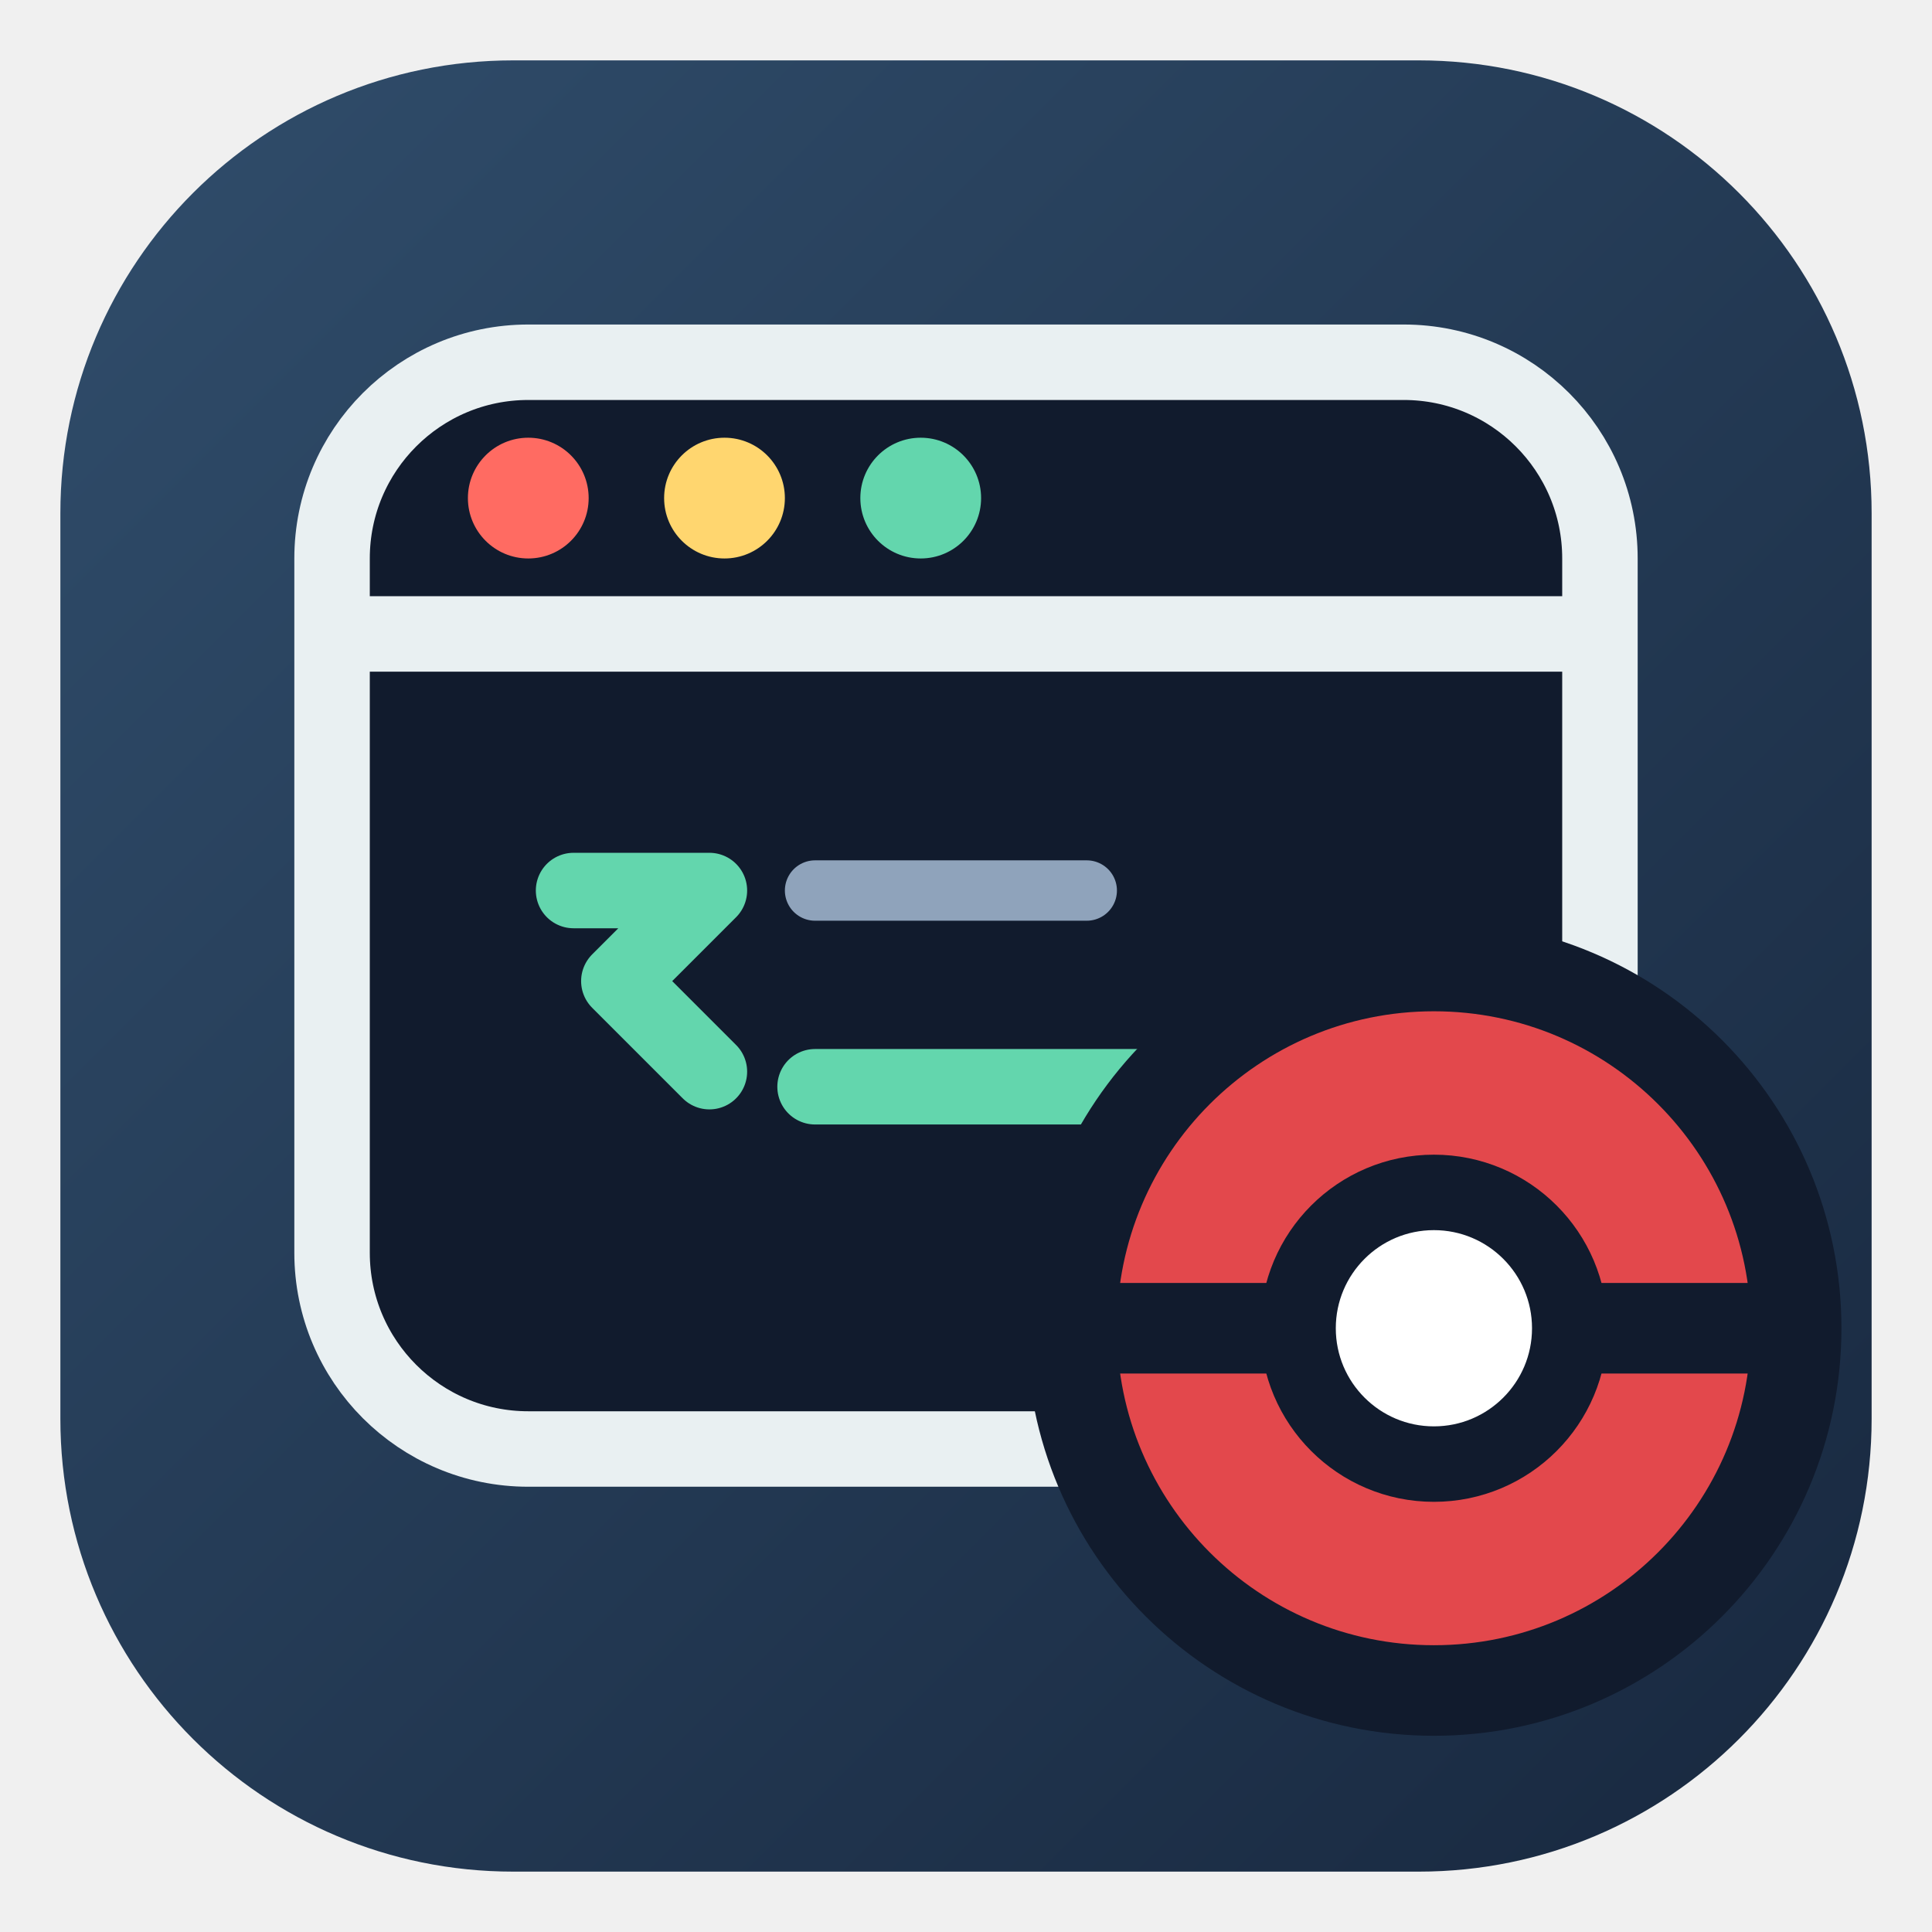
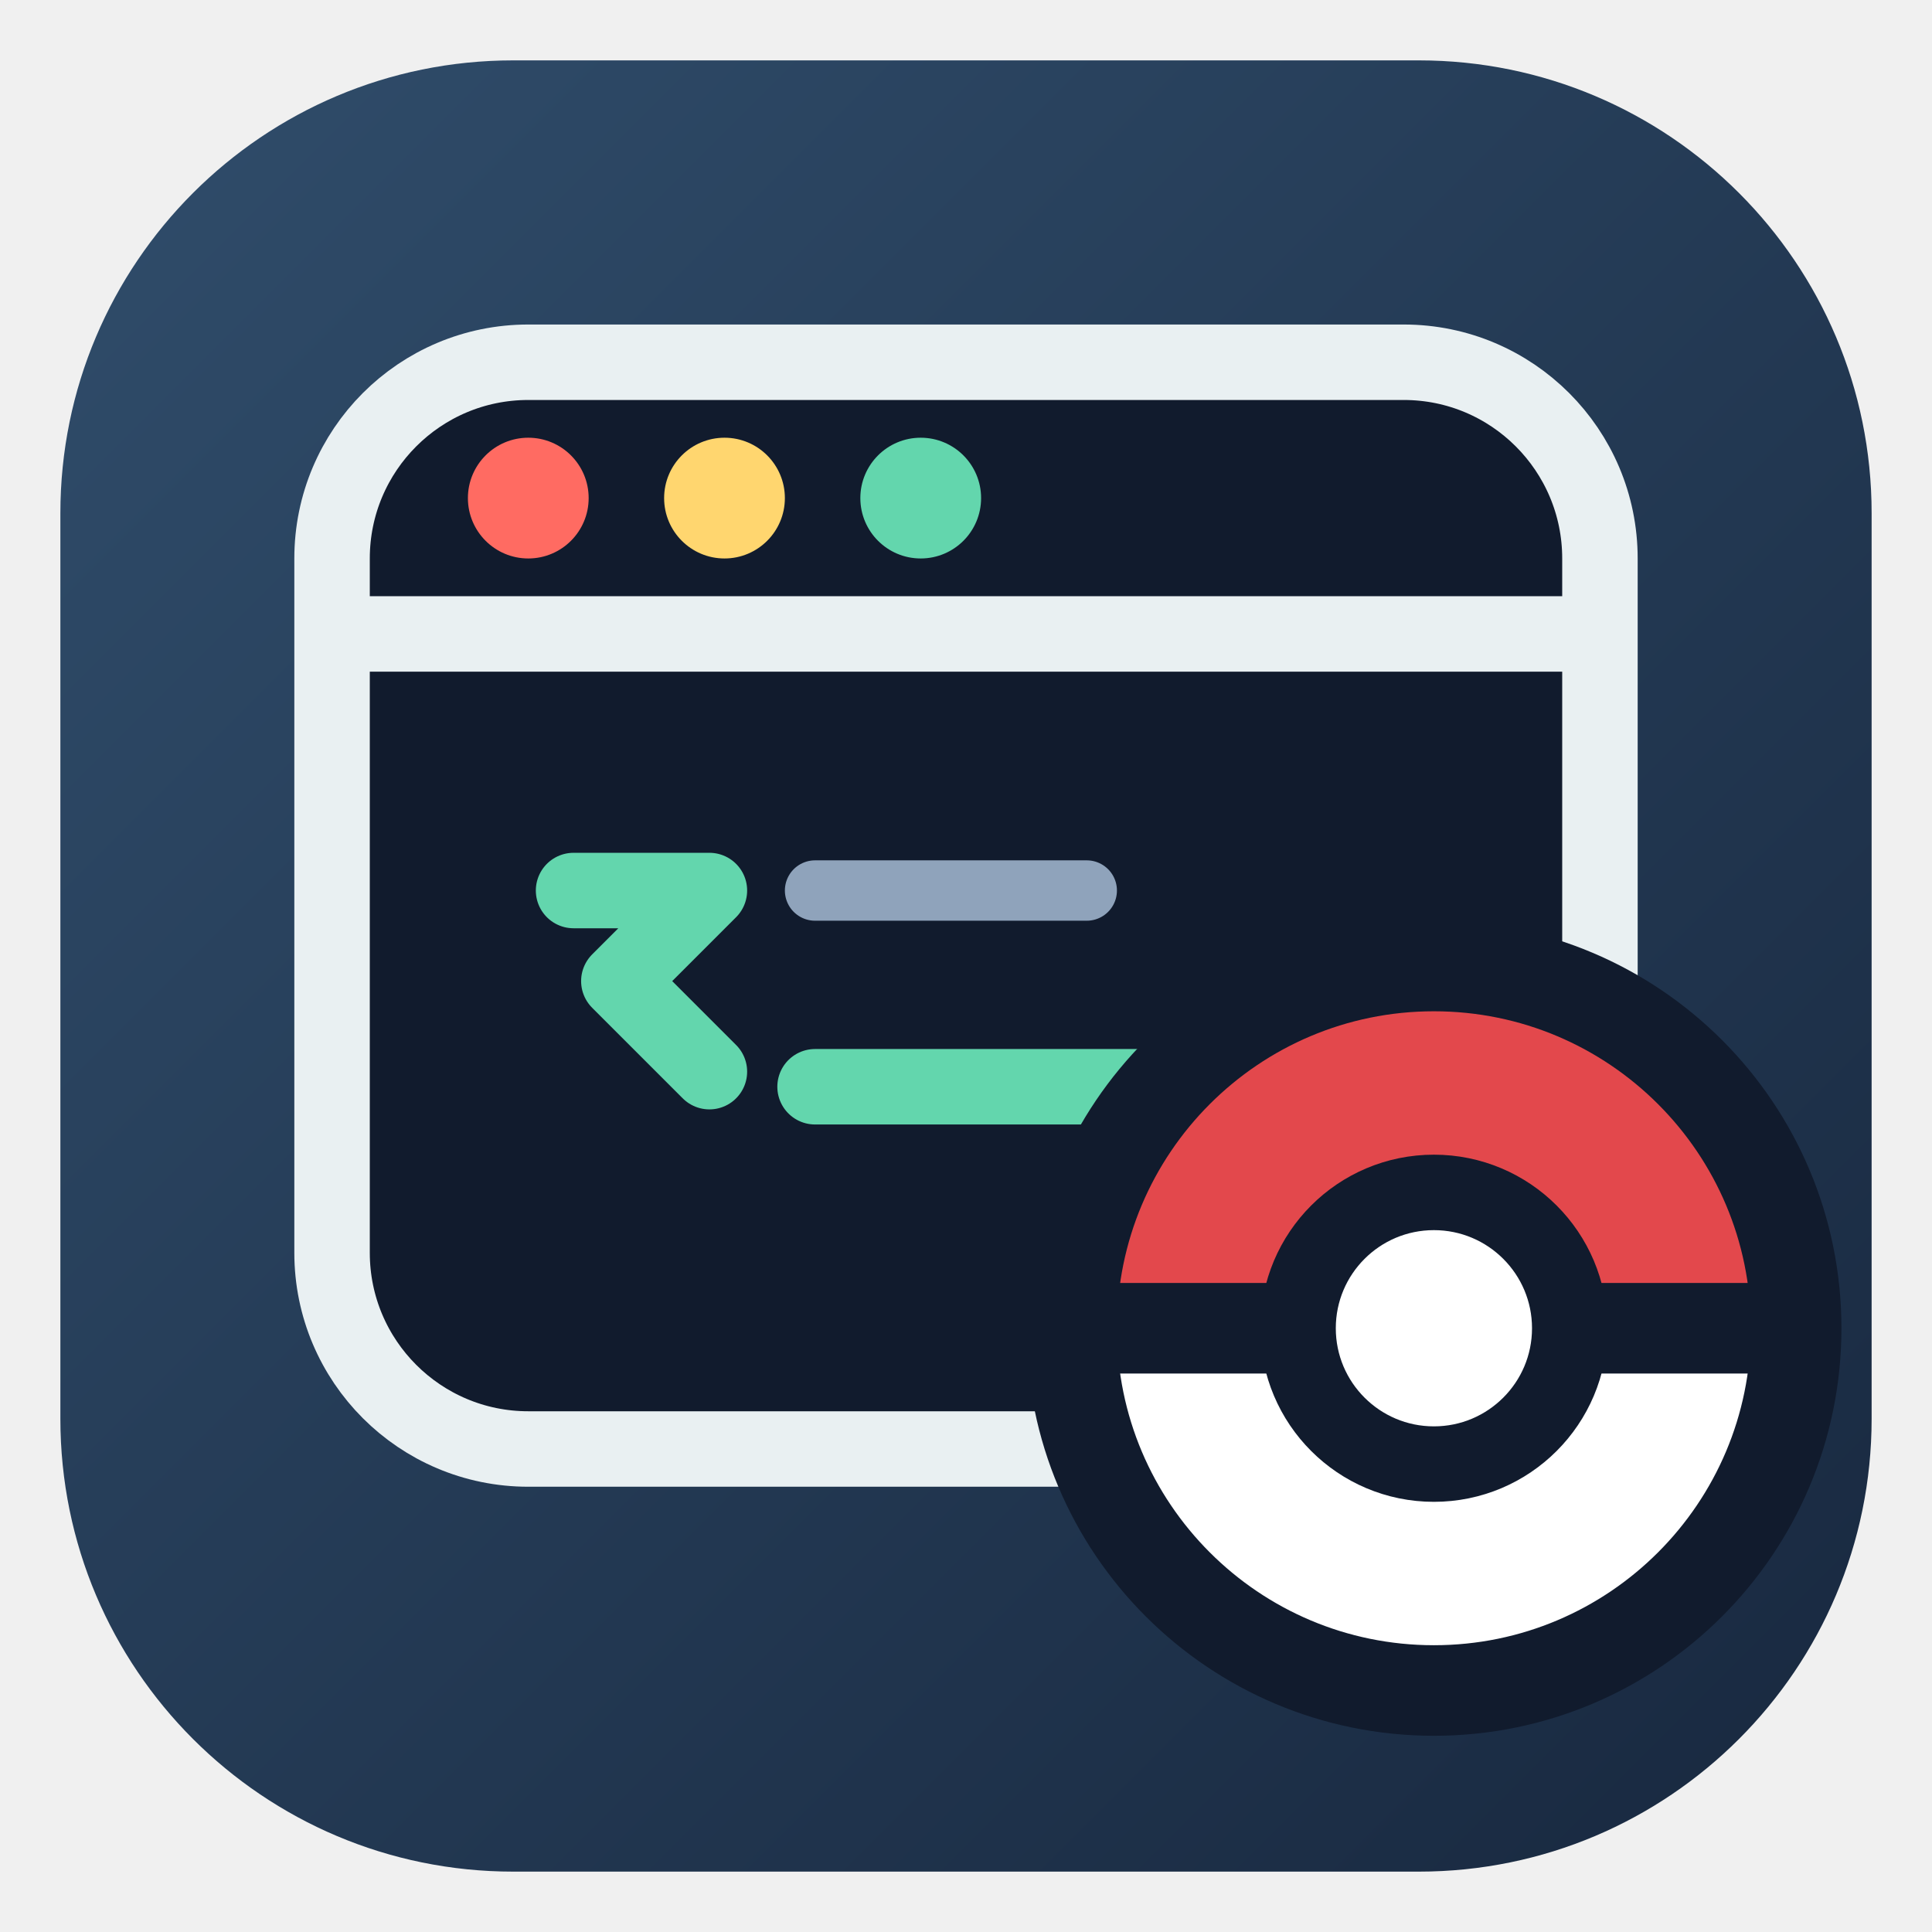
<svg xmlns="http://www.w3.org/2000/svg" width="128" height="128" viewBox="0 0 128 128" role="img" aria-labelledby="title desc">
  <defs>
    <linearGradient id="tile" x1="0" y1="0" x2="1" y2="1">
      <stop offset="0" stop-color="#304d6b" />
      <stop offset="1" stop-color="#18283f" />
    </linearGradient>
  </defs>
  <rect x="4" y="4" width="120" height="120" rx="30" fill="url(#tile)" />
  <rect x="22" y="24" width="84" height="72" rx="13" fill="#111b2d" stroke="#e9f0f2" stroke-width="5" />
  <path d="M24 42h80" stroke="#e9f0f2" stroke-width="5" />
  <circle cx="35" cy="33" r="4" fill="#ff6b62" />
  <circle cx="48" cy="33" r="4" fill="#ffd66f" />
  <circle cx="61" cy="33" r="4" fill="#63d6ad" />
  <path d="M38 59h9l-6 6 6 6M54 72h22" fill="none" stroke="#63d6ad" stroke-width="5" stroke-linecap="round" stroke-linejoin="round" />
  <path d="M54 59h18" stroke="#8fa3bb" stroke-width="4" stroke-linecap="round" />
-   <circle cx="95" cy="88" r="24" fill="#e3484c" stroke="#111b2d" stroke-width="6" />
+   <circle cx="95" cy="88" r="24" fill="#fff" />
+   <path d="M71 88A24 24 0 0 1 119 88Z" fill="#e3484c" />
+   <circle cx="95" cy="88" r="24" fill="none" stroke="#111b2d" stroke-width="6" />
  <path d="M72 88h46" stroke="#111b2d" stroke-width="6" />
  <circle cx="95" cy="88" r="9" fill="#fff" stroke="#111b2d" stroke-width="5" />
</svg>
